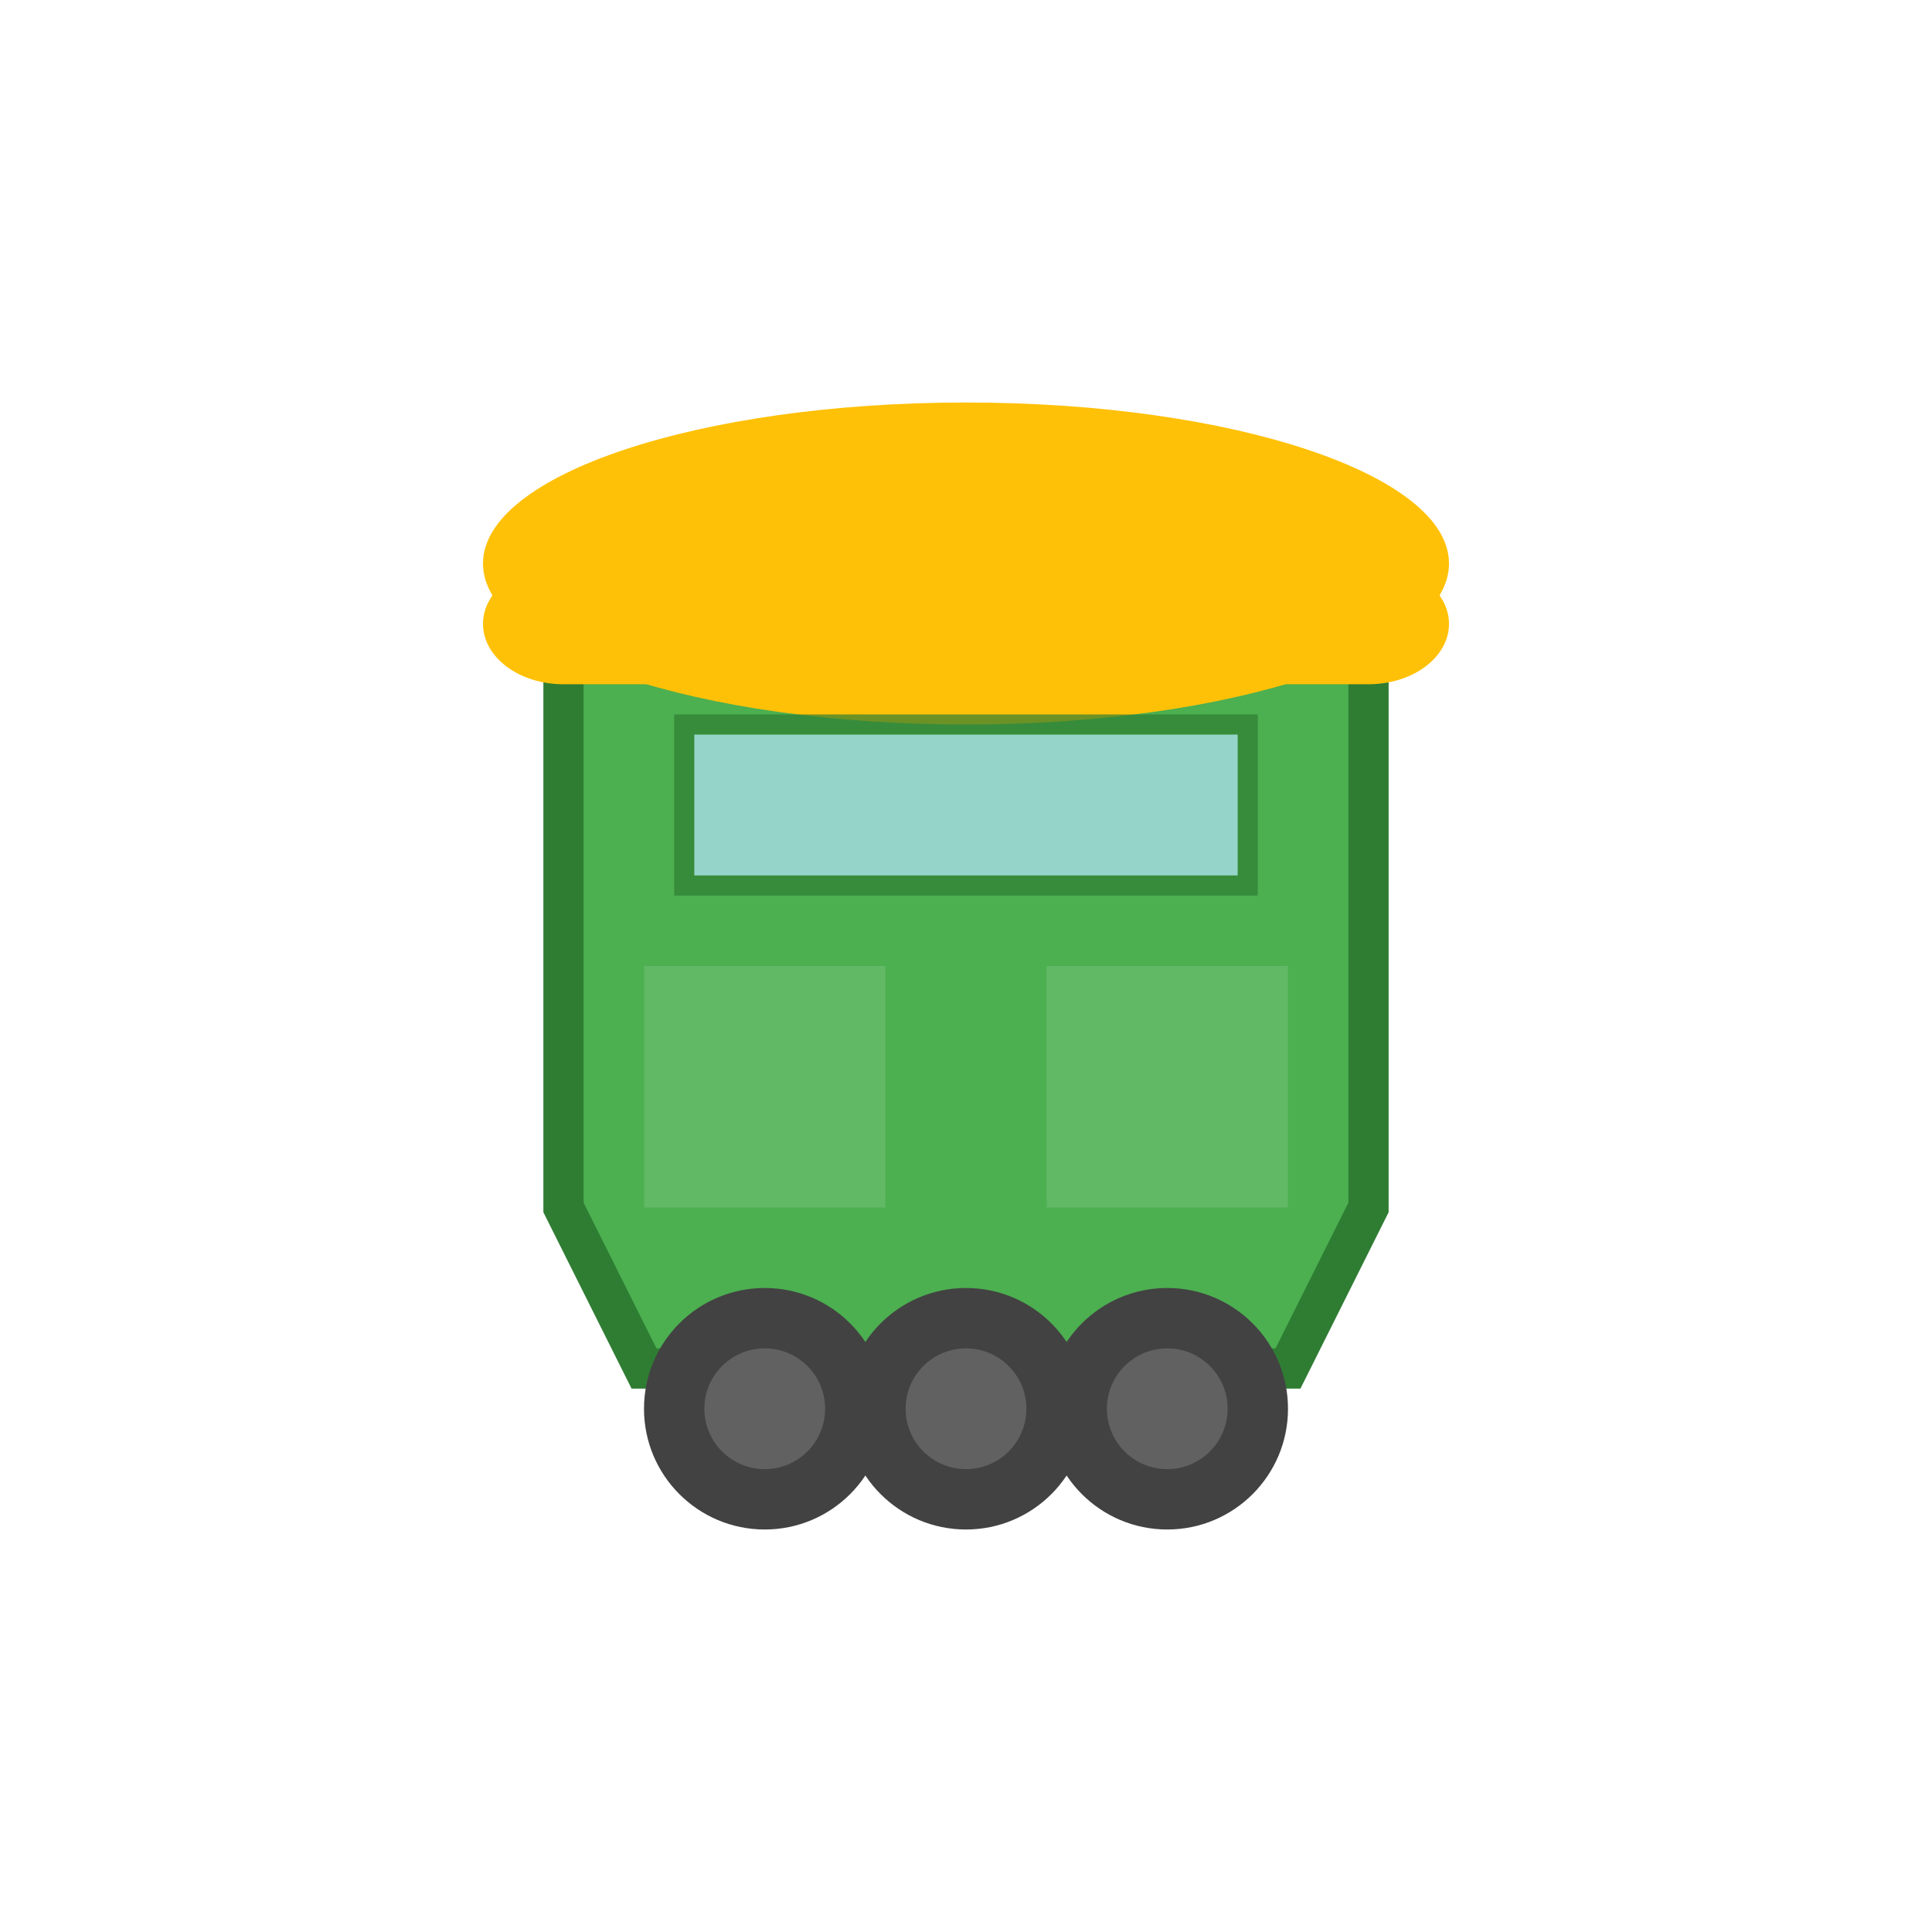
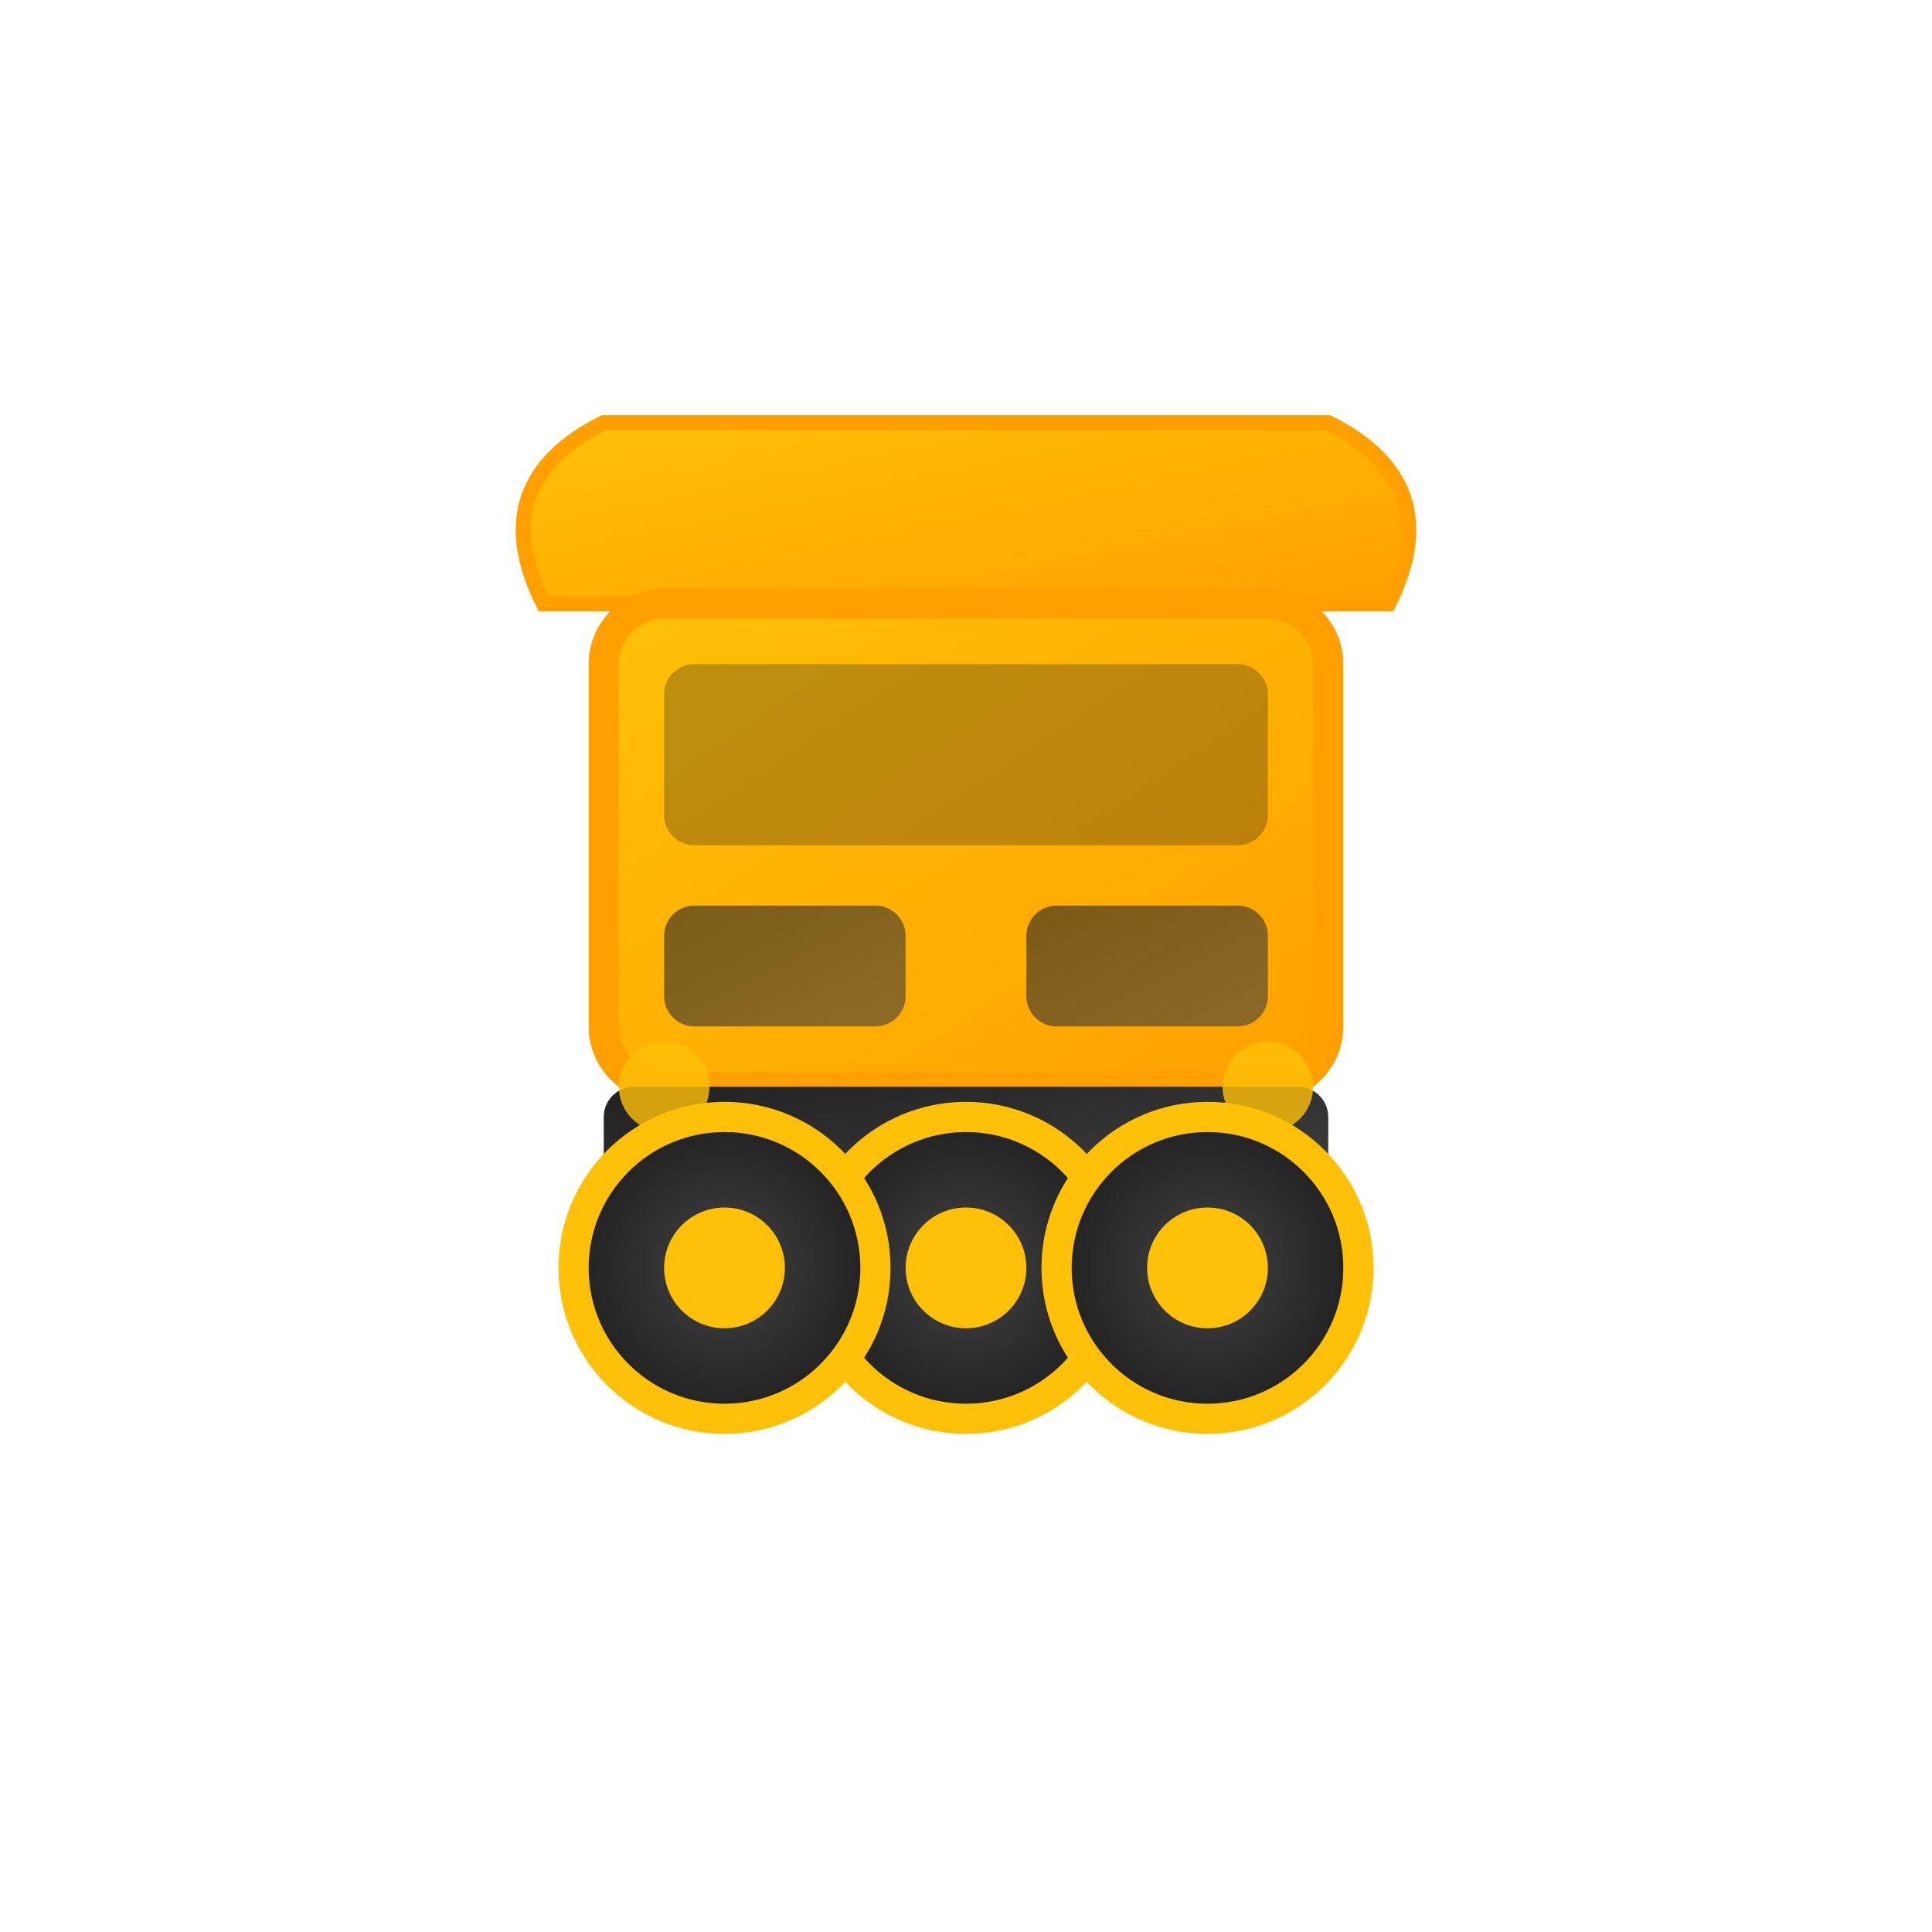
- <svg xmlns="http://www.w3.org/2000/svg" width="48" height="48" viewBox="0 0 48 48">
-   <g transform="translate(24, 24)">
-     <path d="M -10,-8 L -10,6 L -8,10 L 8,10 L 10,6 L 10,-8 Z" fill="#4caf50" stroke="#2e7d32" stroke-width="1" />
-     <ellipse cx="0" cy="-10" rx="12" ry="4" fill="#ffc107" />
-     <rect x="-12" y="-10" width="24" height="3" fill="#ffc107" rx="2" />
-     <rect x="-7" y="-6" width="14" height="4" fill="#b3e5fc" opacity="0.7" stroke="#2e7d32" stroke-width="0.5" />
-     <rect x="-8" y="0" width="6" height="6" fill="#66bb6a" opacity="0.8" />
-     <rect x="2" y="0" width="6" height="6" fill="#66bb6a" opacity="0.8" />
-     <circle cx="0" cy="11" r="3" fill="#424242" />
-     <circle cx="0" cy="11" r="1.5" fill="#616161" />
-     <circle cx="-5" cy="11" r="3" fill="#424242" />
-     <circle cx="-5" cy="11" r="1.5" fill="#616161" />
-     <circle cx="5" cy="11" r="3" fill="#424242" />
-     <circle cx="5" cy="11" r="1.5" fill="#616161" />
+ <svg xmlns="http://www.w3.org/2000/svg" width="64" height="64" viewBox="0 0 64 64">
+   <defs>
+     <linearGradient id="autoGradient" x1="0%" y1="0%" x2="100%" y2="100%">
+       <stop offset="0%" style="stop-color:#FFC107;stop-opacity:1" />
+       <stop offset="100%" style="stop-color:#FFA000;stop-opacity:1" />
+     </linearGradient>
+     <linearGradient id="autoAccent" x1="0%" y1="0%" x2="100%" y2="100%">
+       <stop offset="0%" style="stop-color:#212121;stop-opacity:1" />
+       <stop offset="100%" style="stop-color:#424242;stop-opacity:1" />
+     </linearGradient>
+     <radialGradient id="wheelGradient">
+       <stop offset="0%" style="stop-color:#424242;stop-opacity:1" />
+       <stop offset="100%" style="stop-color:#212121;stop-opacity:1" />
+     </radialGradient>
+   </defs>
+   <g transform="translate(32, 32)">
+     <path d="M -14,-12 Q -16,-16 -12,-18 L 12,-18 Q 16,-16 14,-12 Z" fill="url(#autoGradient)" stroke="#FFA000" stroke-width="0.5" />
+     <rect x="-12" y="-12" width="24" height="16" rx="2" fill="url(#autoGradient)" stroke="#FFA000" stroke-width="1" />
+     <rect x="-10" y="-10" width="20" height="6" rx="1" fill="#212121" opacity="0.3" />
+     <rect x="-10" y="-2" width="8" height="4" rx="1" fill="url(#autoAccent)" opacity="0.6" />
+     <rect x="2" y="-2" width="8" height="4" rx="1" fill="url(#autoAccent)" opacity="0.6" />
+     <rect x="-12" y="4" width="24" height="4" rx="1" fill="url(#autoAccent)" />
+     <circle cx="0" cy="10" r="5" fill="url(#wheelGradient)" stroke="#FFC107" stroke-width="1" />
+     <circle cx="0" cy="10" r="2" fill="#FFC107" />
+     <circle cx="-8" cy="10" r="5" fill="url(#wheelGradient)" stroke="#FFC107" stroke-width="1" />
+     <circle cx="-8" cy="10" r="2" fill="#FFC107" />
+     <circle cx="8" cy="10" r="5" fill="url(#wheelGradient)" stroke="#FFC107" stroke-width="1" />
+     <circle cx="8" cy="10" r="2" fill="#FFC107" />
+     <circle cx="-10" cy="4" r="1.5" fill="#FFC107" opacity="0.8" />
+     <circle cx="10" cy="4" r="1.5" fill="#FFC107" opacity="0.8" />
  </g>
</svg>
